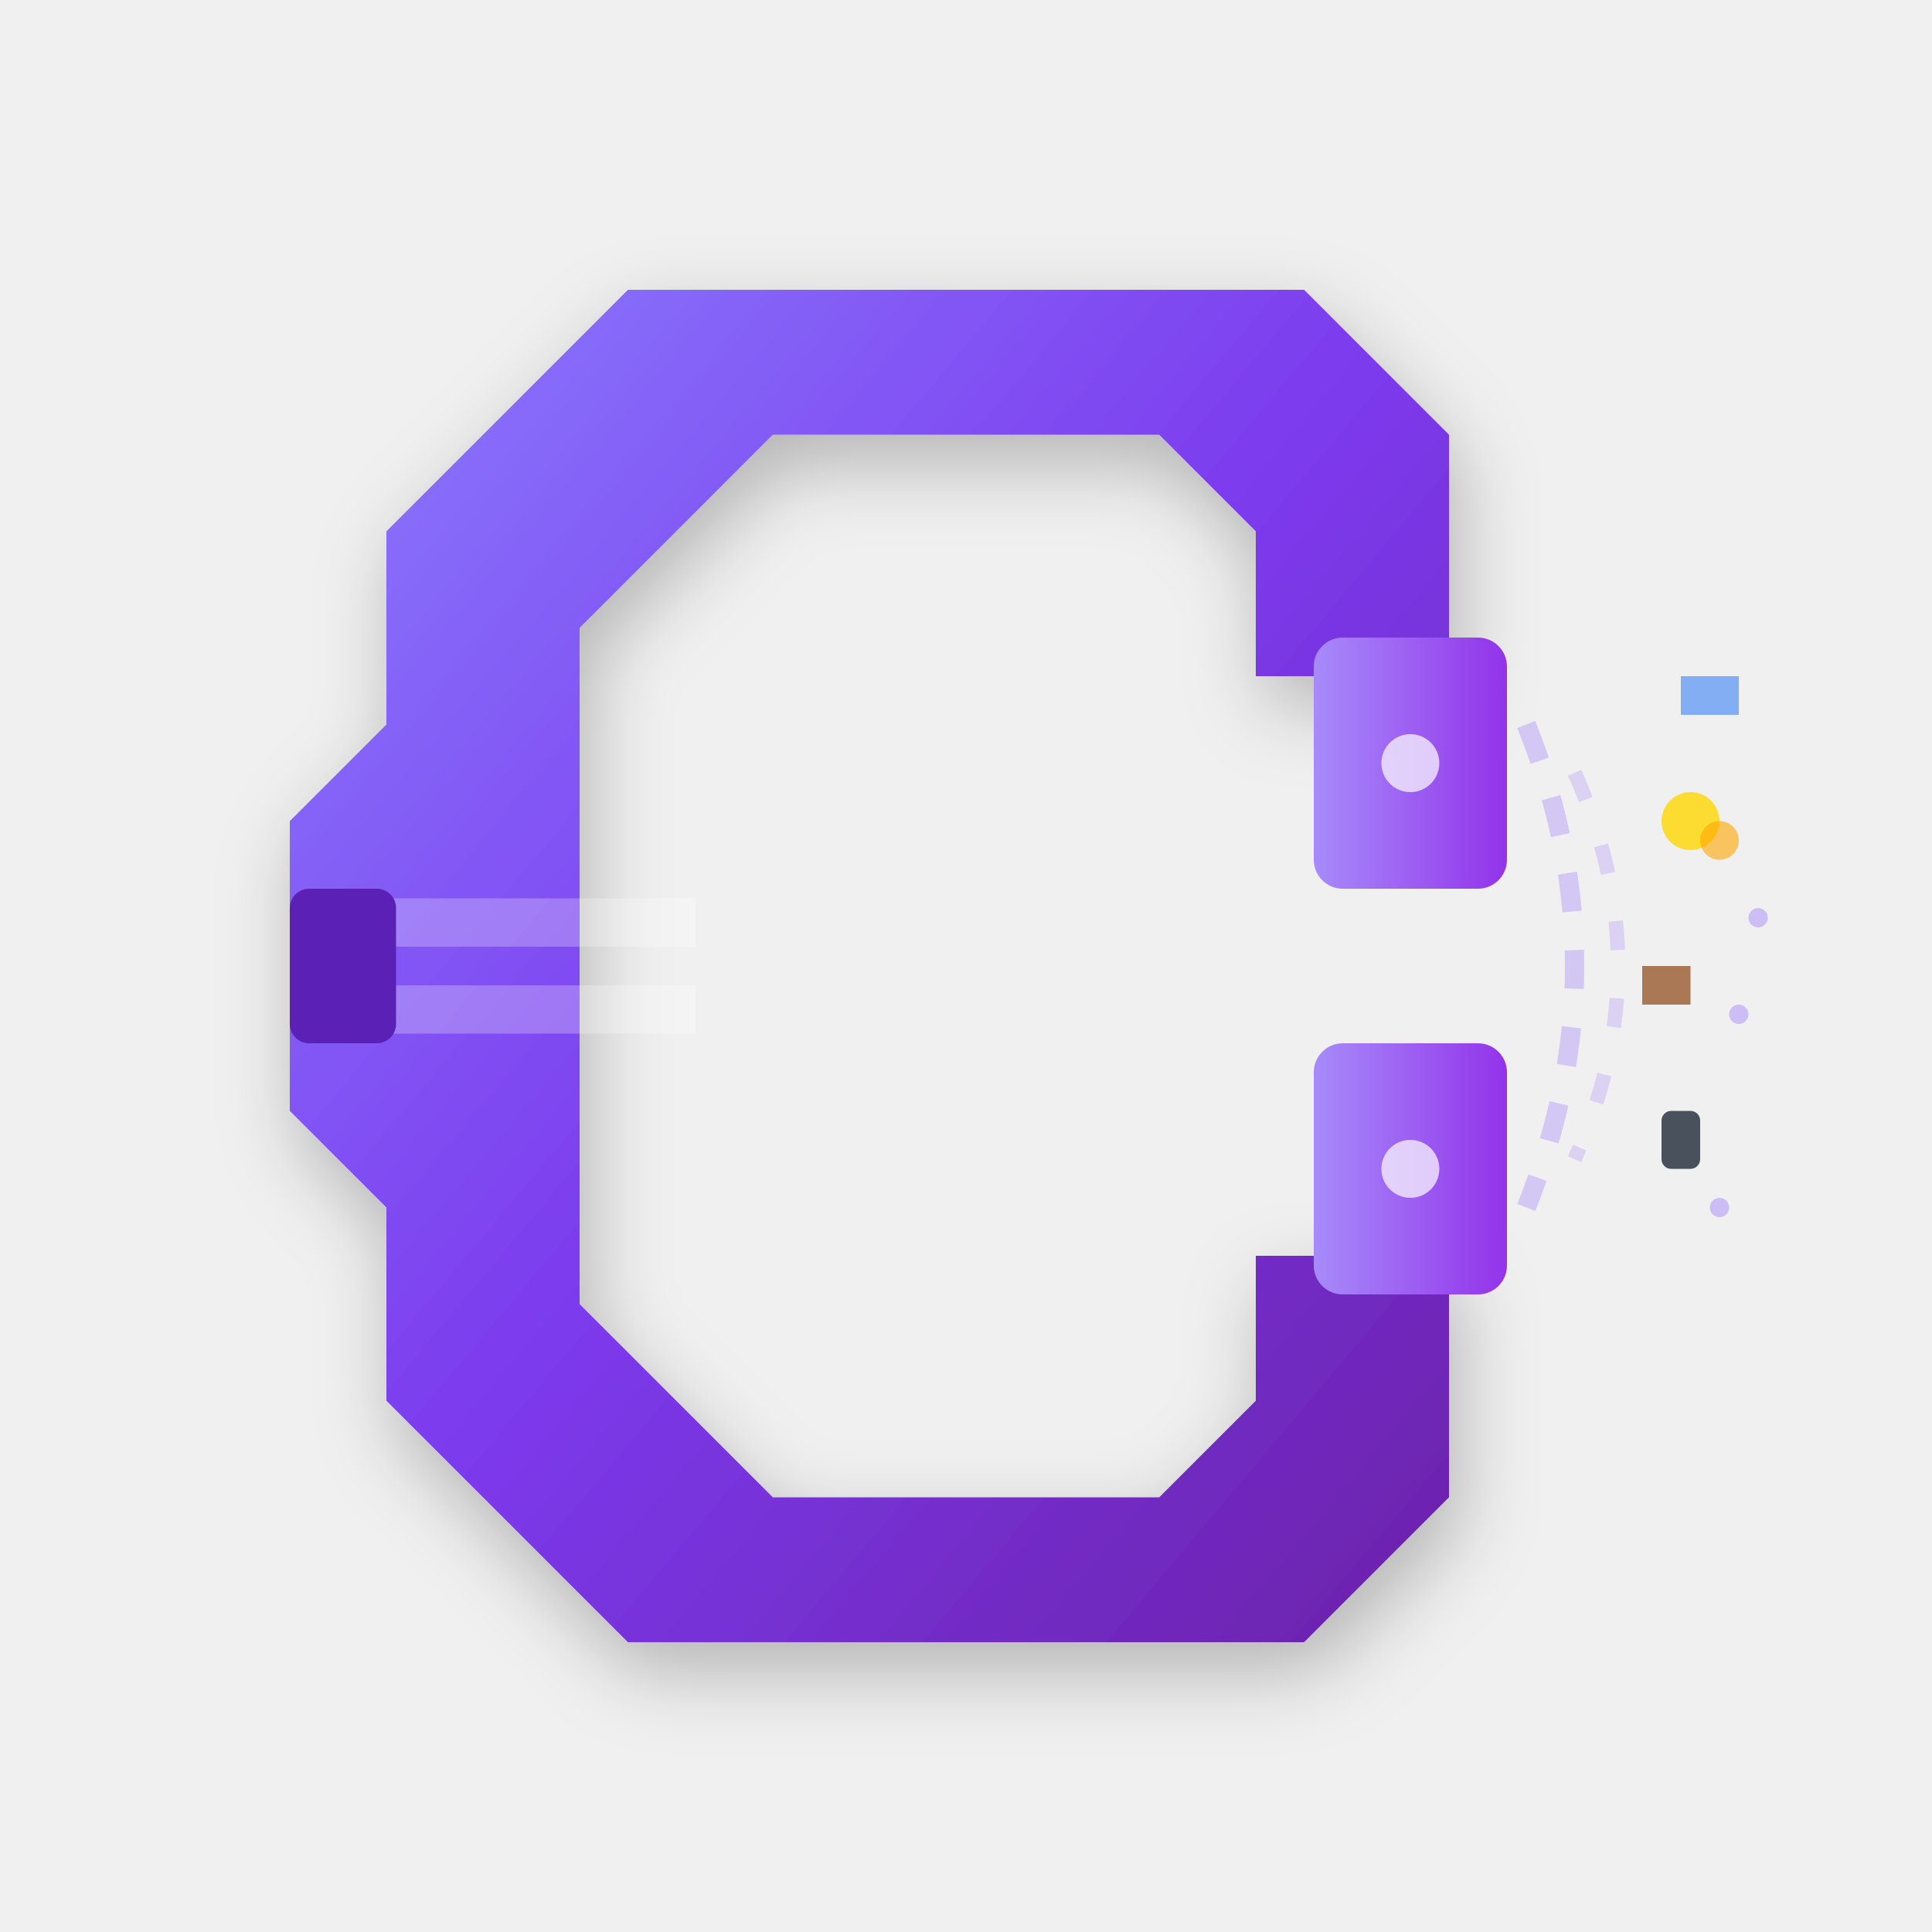
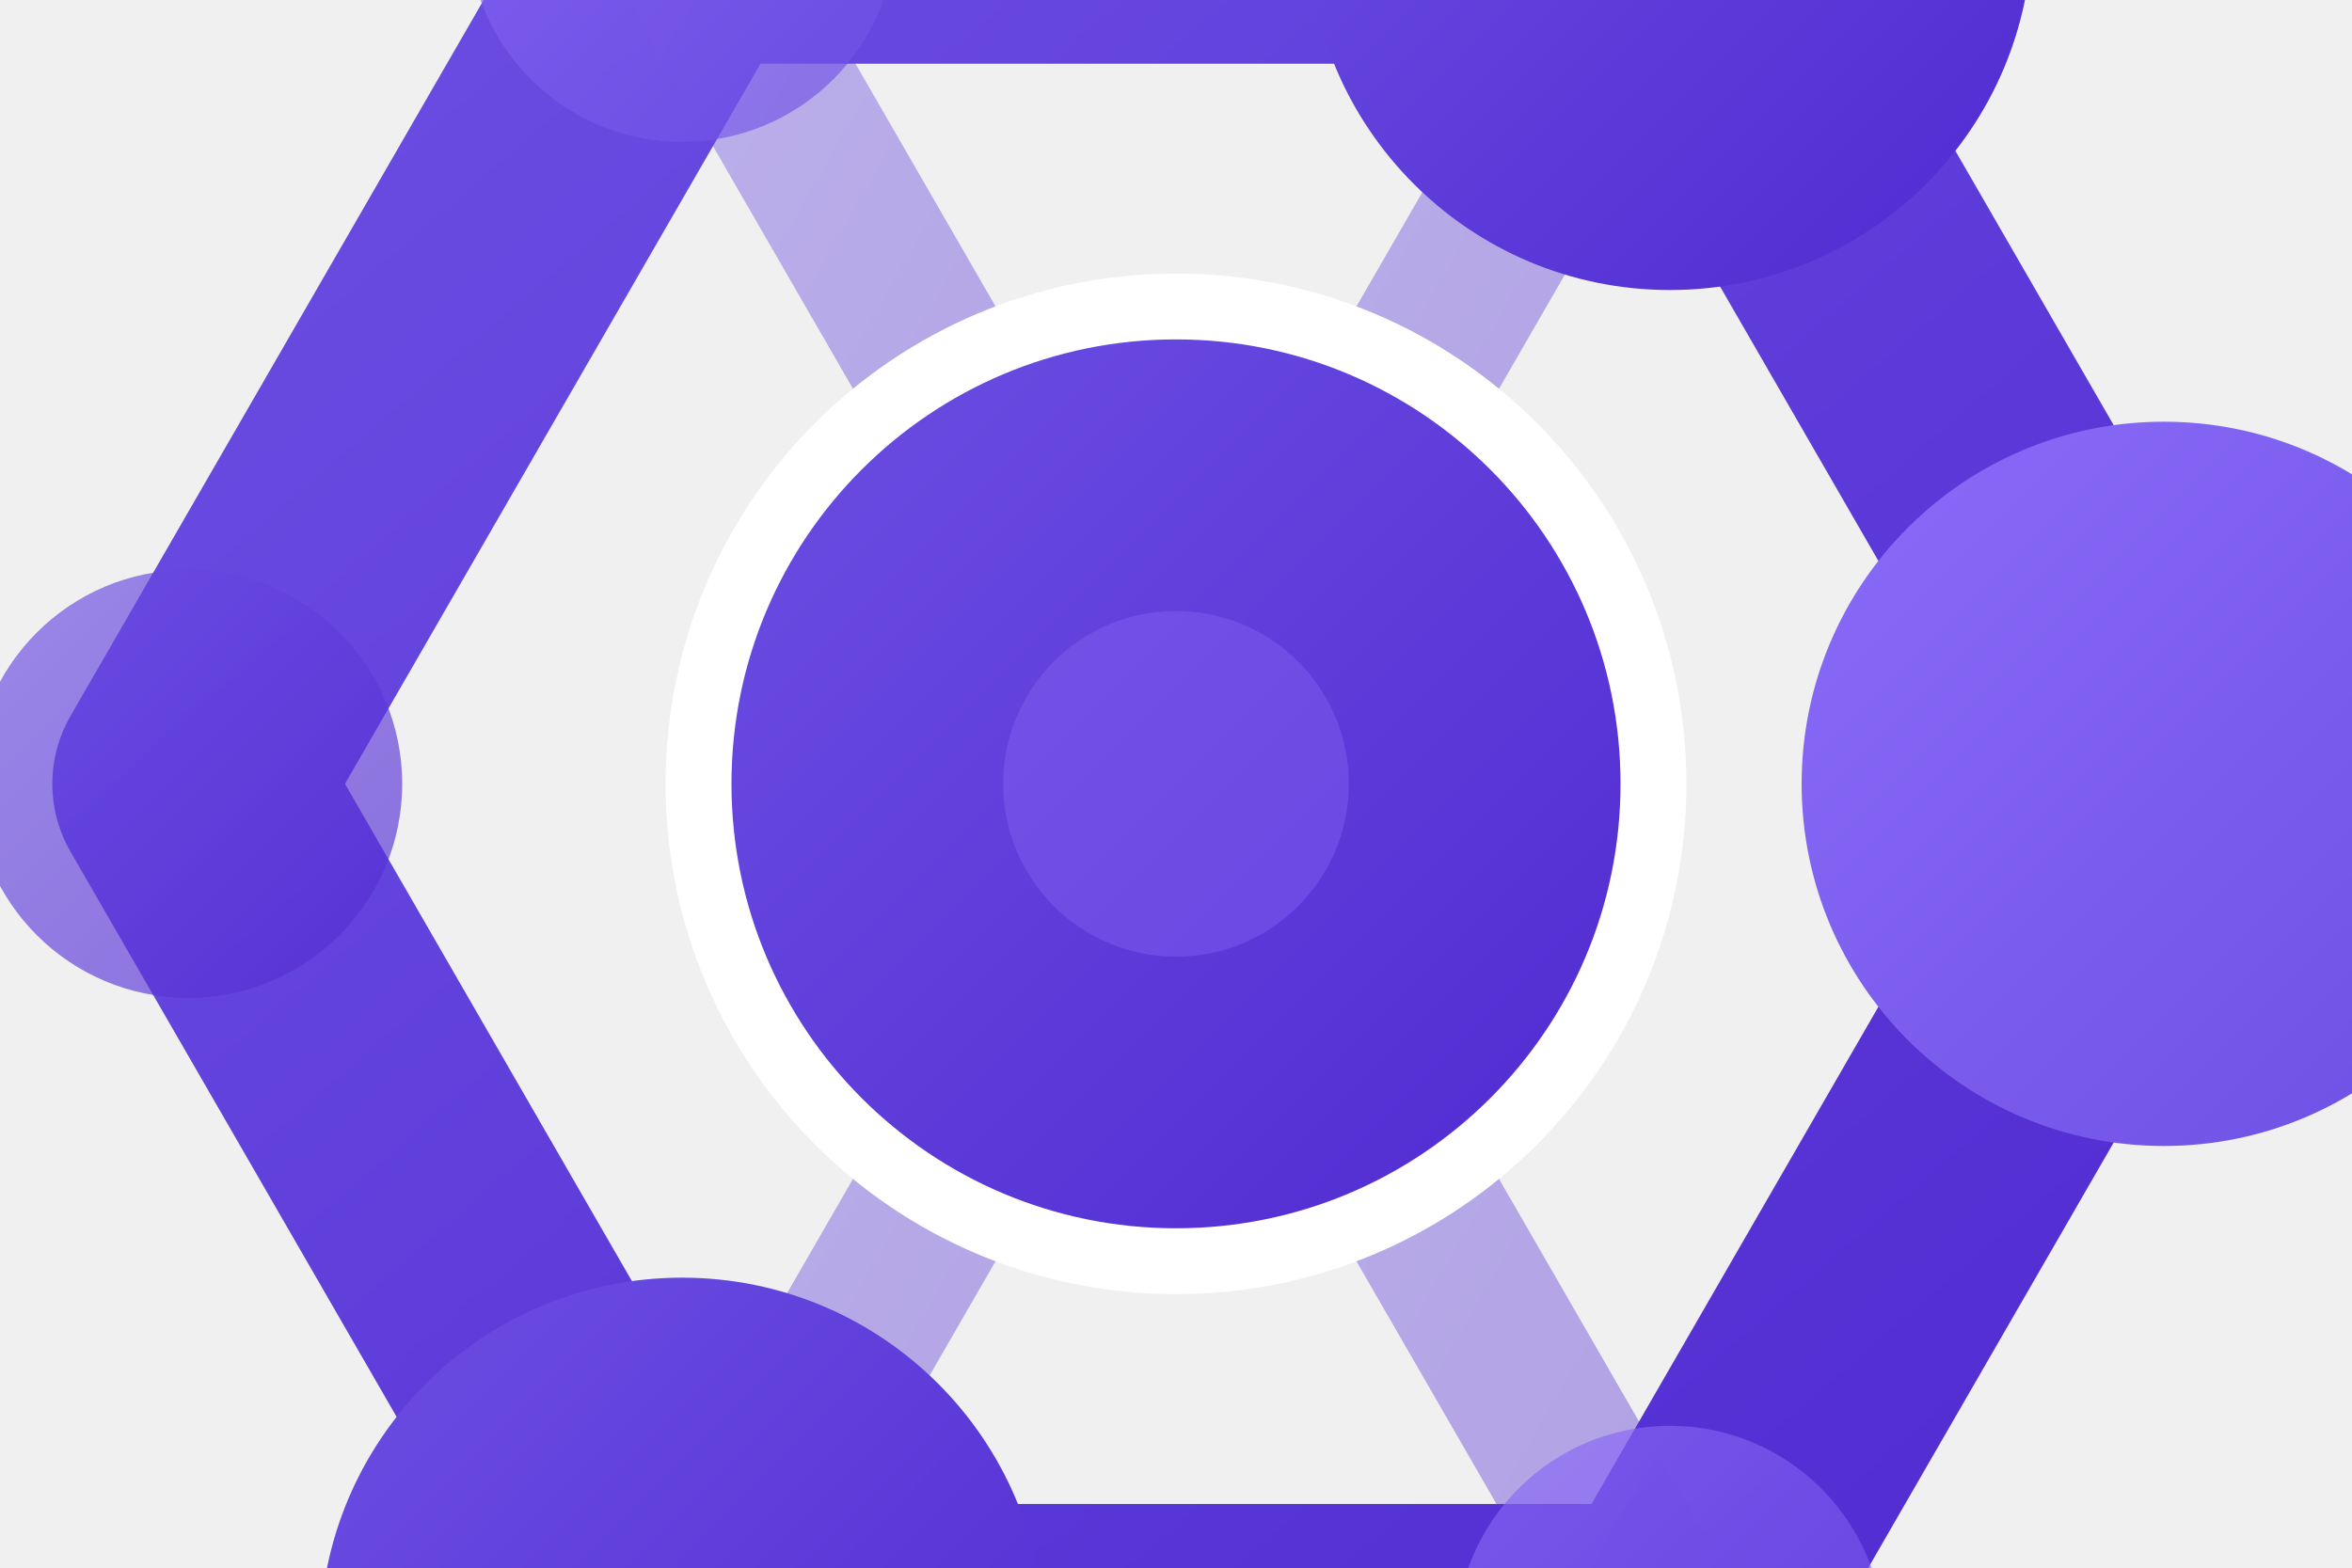
- <svg xmlns="http://www.w3.org/2000/svg" width="200" height="200" viewBox="0 0 200 200">
+ <svg xmlns="http://www.w3.org/2000/svg" width="2400" height="1600" viewBox="0 0 2400 1600">
  <defs>
-     <linearGradient id="mainViolet" x1="0%" y1="0%" x2="100%" y2="100%">
-       <stop offset="0%" style="stop-color:#8B7FFF;stop-opacity:1" />
-       <stop offset="50%" style="stop-color:#7C3AED;stop-opacity:1" />
-       <stop offset="100%" style="stop-color:#6B21A8;stop-opacity:1" />
+     <linearGradient id="primaryGrad" x1="0%" y1="0%" x2="100%" y2="100%">
+       <stop offset="0%" stop-color="#6C4FE3" />
+       <stop offset="100%" stop-color="#502AD1" />
    </linearGradient>
-     <linearGradient id="lightViolet" x1="0%" y1="0%" x2="100%" y2="0%">
-       <stop offset="0%" style="stop-color:#A78BFA;stop-opacity:1" />
-       <stop offset="100%" style="stop-color:#9333EA;stop-opacity:1" />
+     <linearGradient id="secondaryGrad" x1="0%" y1="0%" x2="100%" y2="100%">
+       <stop offset="0%" stop-color="#8B6CF9" />
+       <stop offset="100%" stop-color="#6C4FE3" />
    </linearGradient>
-     <filter id="glow">
-       <feGaussianBlur stdDeviation="3" result="coloredBlur" />
-       <feMerge>
-         <feMergeNode in="coloredBlur" />
-         <feMergeNode in="SourceGraphic" />
-       </feMerge>
-     </filter>
-     <filter id="shadow">
-       <feDropShadow dx="1" dy="3" stdDeviation="4" flood-opacity="0.25" />
-     </filter>
  </defs>
-   <g transform="translate(100, 100)">
-     <path d="       M 50 -30       L 50 -55       L 35 -70       L -35 -70       L -60 -45       L -60 -25       L -70 -15       L -70 15       L -60 25       L -60 45       L -35 70       L 35 70       L 50 55       L 50 30       L 30 30       L 30 45       L 20 55       L -20 55       L -40 35       L -40 -35       L -20 -55       L 20 -55       L 30 -45       L 30 -30       Z     " fill="url(#mainViolet)" filter="url(#shadow)" />
-     <rect x="36" y="-34" width="20" height="26" fill="url(#lightViolet)" rx="3">
-       <animate attributeName="opacity" values="0.8;1;0.8" dur="2s" repeatCount="indefinite" />
-     </rect>
-     <rect x="36" y="8" width="20" height="26" fill="url(#lightViolet)" rx="3">
-       <animate attributeName="opacity" values="0.8;1;0.8" dur="2s" begin="1s" repeatCount="indefinite" />
-     </rect>
-     <circle cx="46" cy="-21" r="3" fill="#fff" opacity="0.7">
-       <animate attributeName="r" values="3;4;3" dur="2s" repeatCount="indefinite" />
-     </circle>
-     <circle cx="46" cy="21" r="3" fill="#fff" opacity="0.7">
-       <animate attributeName="r" values="3;4;3" dur="2s" begin="1s" repeatCount="indefinite" />
-     </circle>
-     <rect x="-63" y="-7" width="35" height="5" fill="#fff" opacity="0.25" />
-     <rect x="-63" y="2" width="35" height="5" fill="#fff" opacity="0.25" />
-     <rect x="-70" y="-8" width="11" height="16" fill="#5B21B6" rx="2" />
-     <path d="M 58 -25 Q 68 0, 58 25" stroke="#A78BFA" stroke-width="2" fill="none" opacity="0.4" stroke-dasharray="4,4">
-       <animate attributeName="stroke-dashoffset" values="0;8" dur="1s" repeatCount="indefinite" />
-     </path>
-     <path d="M 63 -20 Q 72 0, 63 20" stroke="#A78BFA" stroke-width="1.5" fill="none" opacity="0.3" stroke-dasharray="3,5">
-       <animate attributeName="stroke-dashoffset" values="0;8" dur="1.5s" repeatCount="indefinite" />
-     </path>
-     <g>
-       <circle cx="75" cy="-15" r="3" fill="#FFD700" opacity="0.8">
-         <animate attributeName="cx" values="75;58;75" dur="3s" repeatCount="indefinite" />
-         <animate attributeName="cy" values="-15;-21;-15" dur="3s" repeatCount="indefinite" />
-       </circle>
-       <circle cx="78" cy="-13" r="2" fill="#FFA500" opacity="0.6">
-         <animate attributeName="cx" values="78;60;78" dur="3s" repeatCount="indefinite" />
-         <animate attributeName="cy" values="-13;-19;-13" dur="3s" repeatCount="indefinite" />
-       </circle>
+   <g transform="translate(1200, 800) scale(4.2)">
+     <path d="M -120 -208 L 120 -208 L 240 0 L 120 208 L -120 208 L -240 0 Z" fill="none" stroke="url(#primaryGrad)" stroke-width="66" stroke-linejoin="round" stroke-linecap="round" />
+     <g stroke="url(#primaryGrad)" stroke-width="40" opacity="0.4" stroke-linecap="round">
+       <line x1="0" y1="0" x2="120" y2="-208" />
+       <line x1="0" y1="0" x2="240" y2="0" />
+       <line x1="0" y1="0" x2="120" y2="208" />
+       <line x1="0" y1="0" x2="-120" y2="208" />
+       <line x1="0" y1="0" x2="-240" y2="0" />
+       <line x1="0" y1="0" x2="-120" y2="-208" />
    </g>
-     <rect x="72" y="15" width="4" height="6" rx="1" fill="#1F2937" opacity="0.8">
-       <animate attributeName="x" values="72;56;72" dur="3.5s" begin="0.5s" repeatCount="indefinite" />
-       <animate attributeName="y" values="15;21;15" dur="3.5s" begin="0.5s" repeatCount="indefinite" />
-     </rect>
-     <rect x="70" y="0" width="5" height="4" fill="#8B4513" opacity="0.7">
-       <animate attributeName="x" values="70;55;70" dur="4s" begin="1s" repeatCount="indefinite" />
-     </rect>
-     <rect x="74" y="-30" width="6" height="4" fill="#3B82F6" opacity="0.6">
-       <animate attributeName="x" values="74;58;74" dur="3.2s" begin="1.5s" repeatCount="indefinite" />
-       <animate attributeName="y" values="-30;-25;-30" dur="3.2s" begin="1.5s" repeatCount="indefinite" />
-     </rect>
-     <circle cx="80" cy="5" r="1" fill="#A78BFA" opacity="0.5">
-       <animate attributeName="cx" values="80;60;80" dur="2s" repeatCount="indefinite" />
-       <animate attributeName="opacity" values="0;0.5;0" dur="2s" repeatCount="indefinite" />
-     </circle>
-     <circle cx="82" cy="-5" r="1" fill="#A78BFA" opacity="0.5">
-       <animate attributeName="cx" values="82;60;82" dur="2.5s" begin="0.5s" repeatCount="indefinite" />
-       <animate attributeName="opacity" values="0;0.5;0" dur="2.5s" begin="0.5s" repeatCount="indefinite" />
-     </circle>
-     <circle cx="78" cy="25" r="1" fill="#A78BFA" opacity="0.5">
-       <animate attributeName="cx" values="78;58;78" dur="2.2s" begin="1s" repeatCount="indefinite" />
-       <animate attributeName="opacity" values="0;0.5;0" dur="2.2s" begin="1s" repeatCount="indefinite" />
-     </circle>
+     <circle cx="120" cy="-208" r="88" fill="url(#primaryGrad)" />
+     <circle cx="-120" cy="208" r="88" fill="url(#primaryGrad)" />
+     <circle cx="240" cy="0" r="88" fill="url(#secondaryGrad)" />
+     <circle cx="-120" cy="-208" r="52" fill="url(#secondaryGrad)" opacity="0.65" />
+     <circle cx="120" cy="208" r="52" fill="url(#secondaryGrad)" opacity="0.65" />
+     <circle cx="-240" cy="0" r="52" fill="url(#primaryGrad)" opacity="0.65" />
+     <circle cx="0" cy="0" r="124" fill="white" />
+     <circle cx="0" cy="0" r="108" fill="url(#primaryGrad)" />
+     <circle cx="0" cy="0" r="42" fill="#8B6CF9" opacity="0.35" />
  </g>
</svg>
